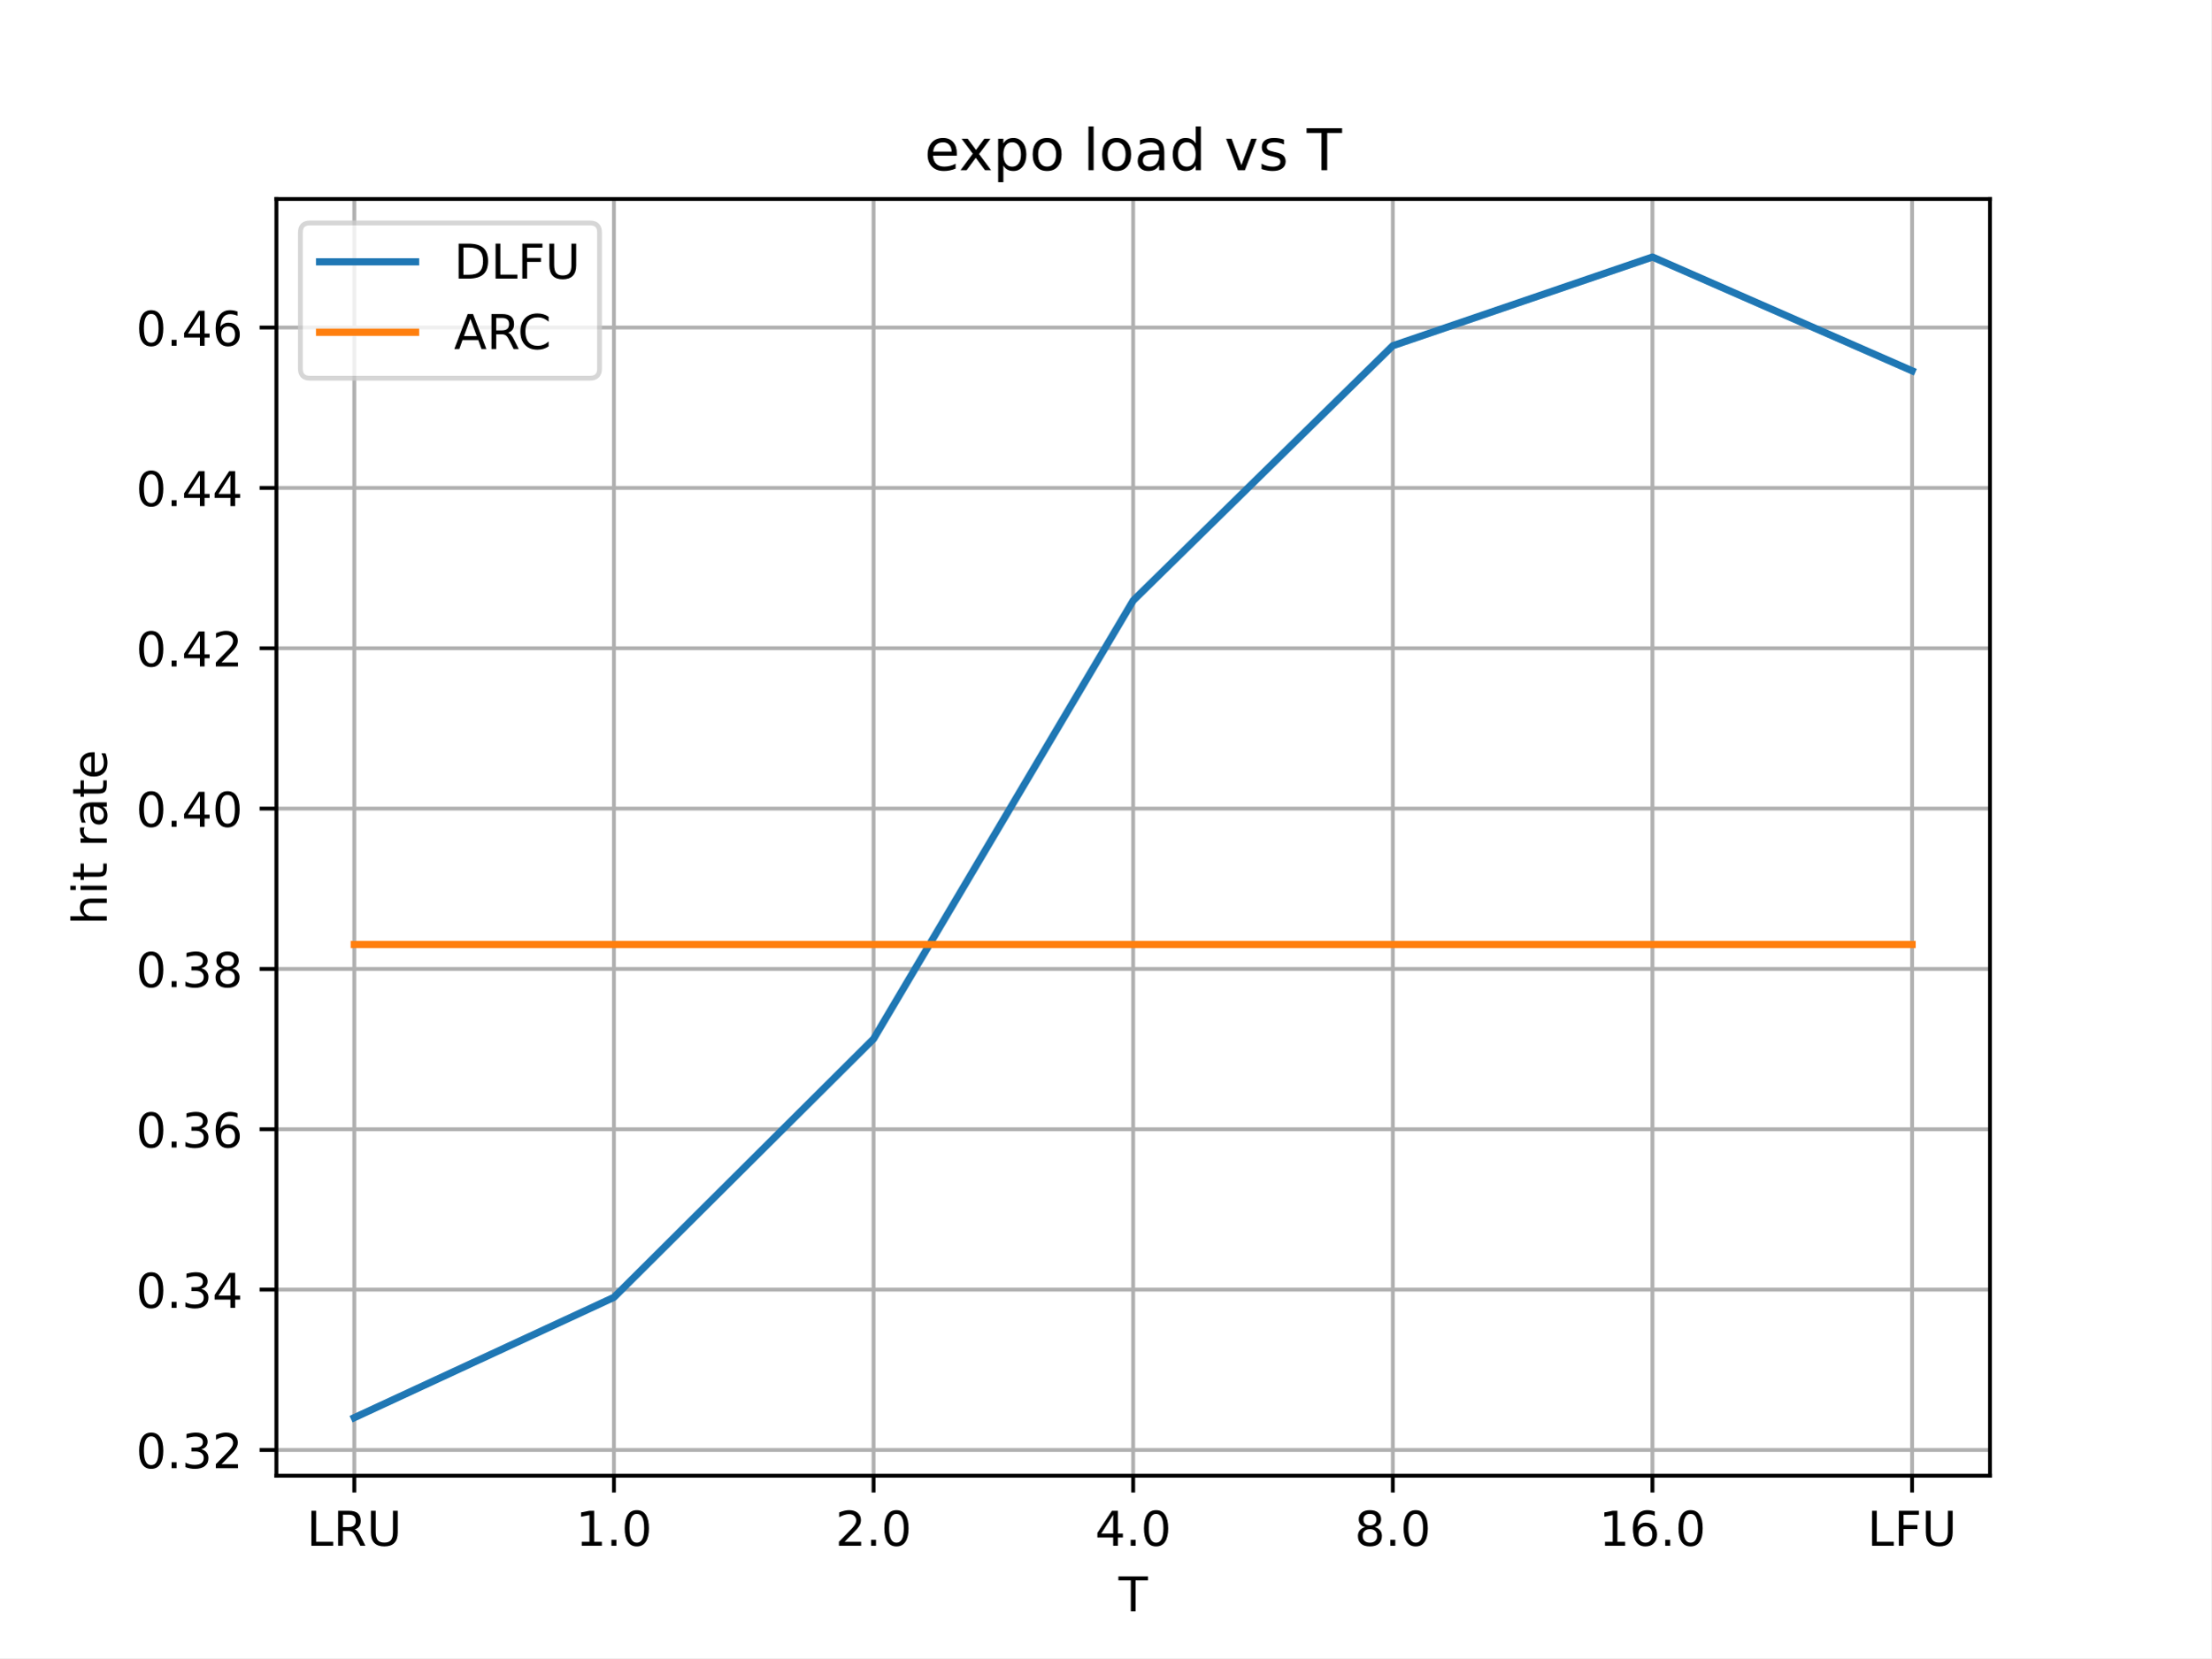
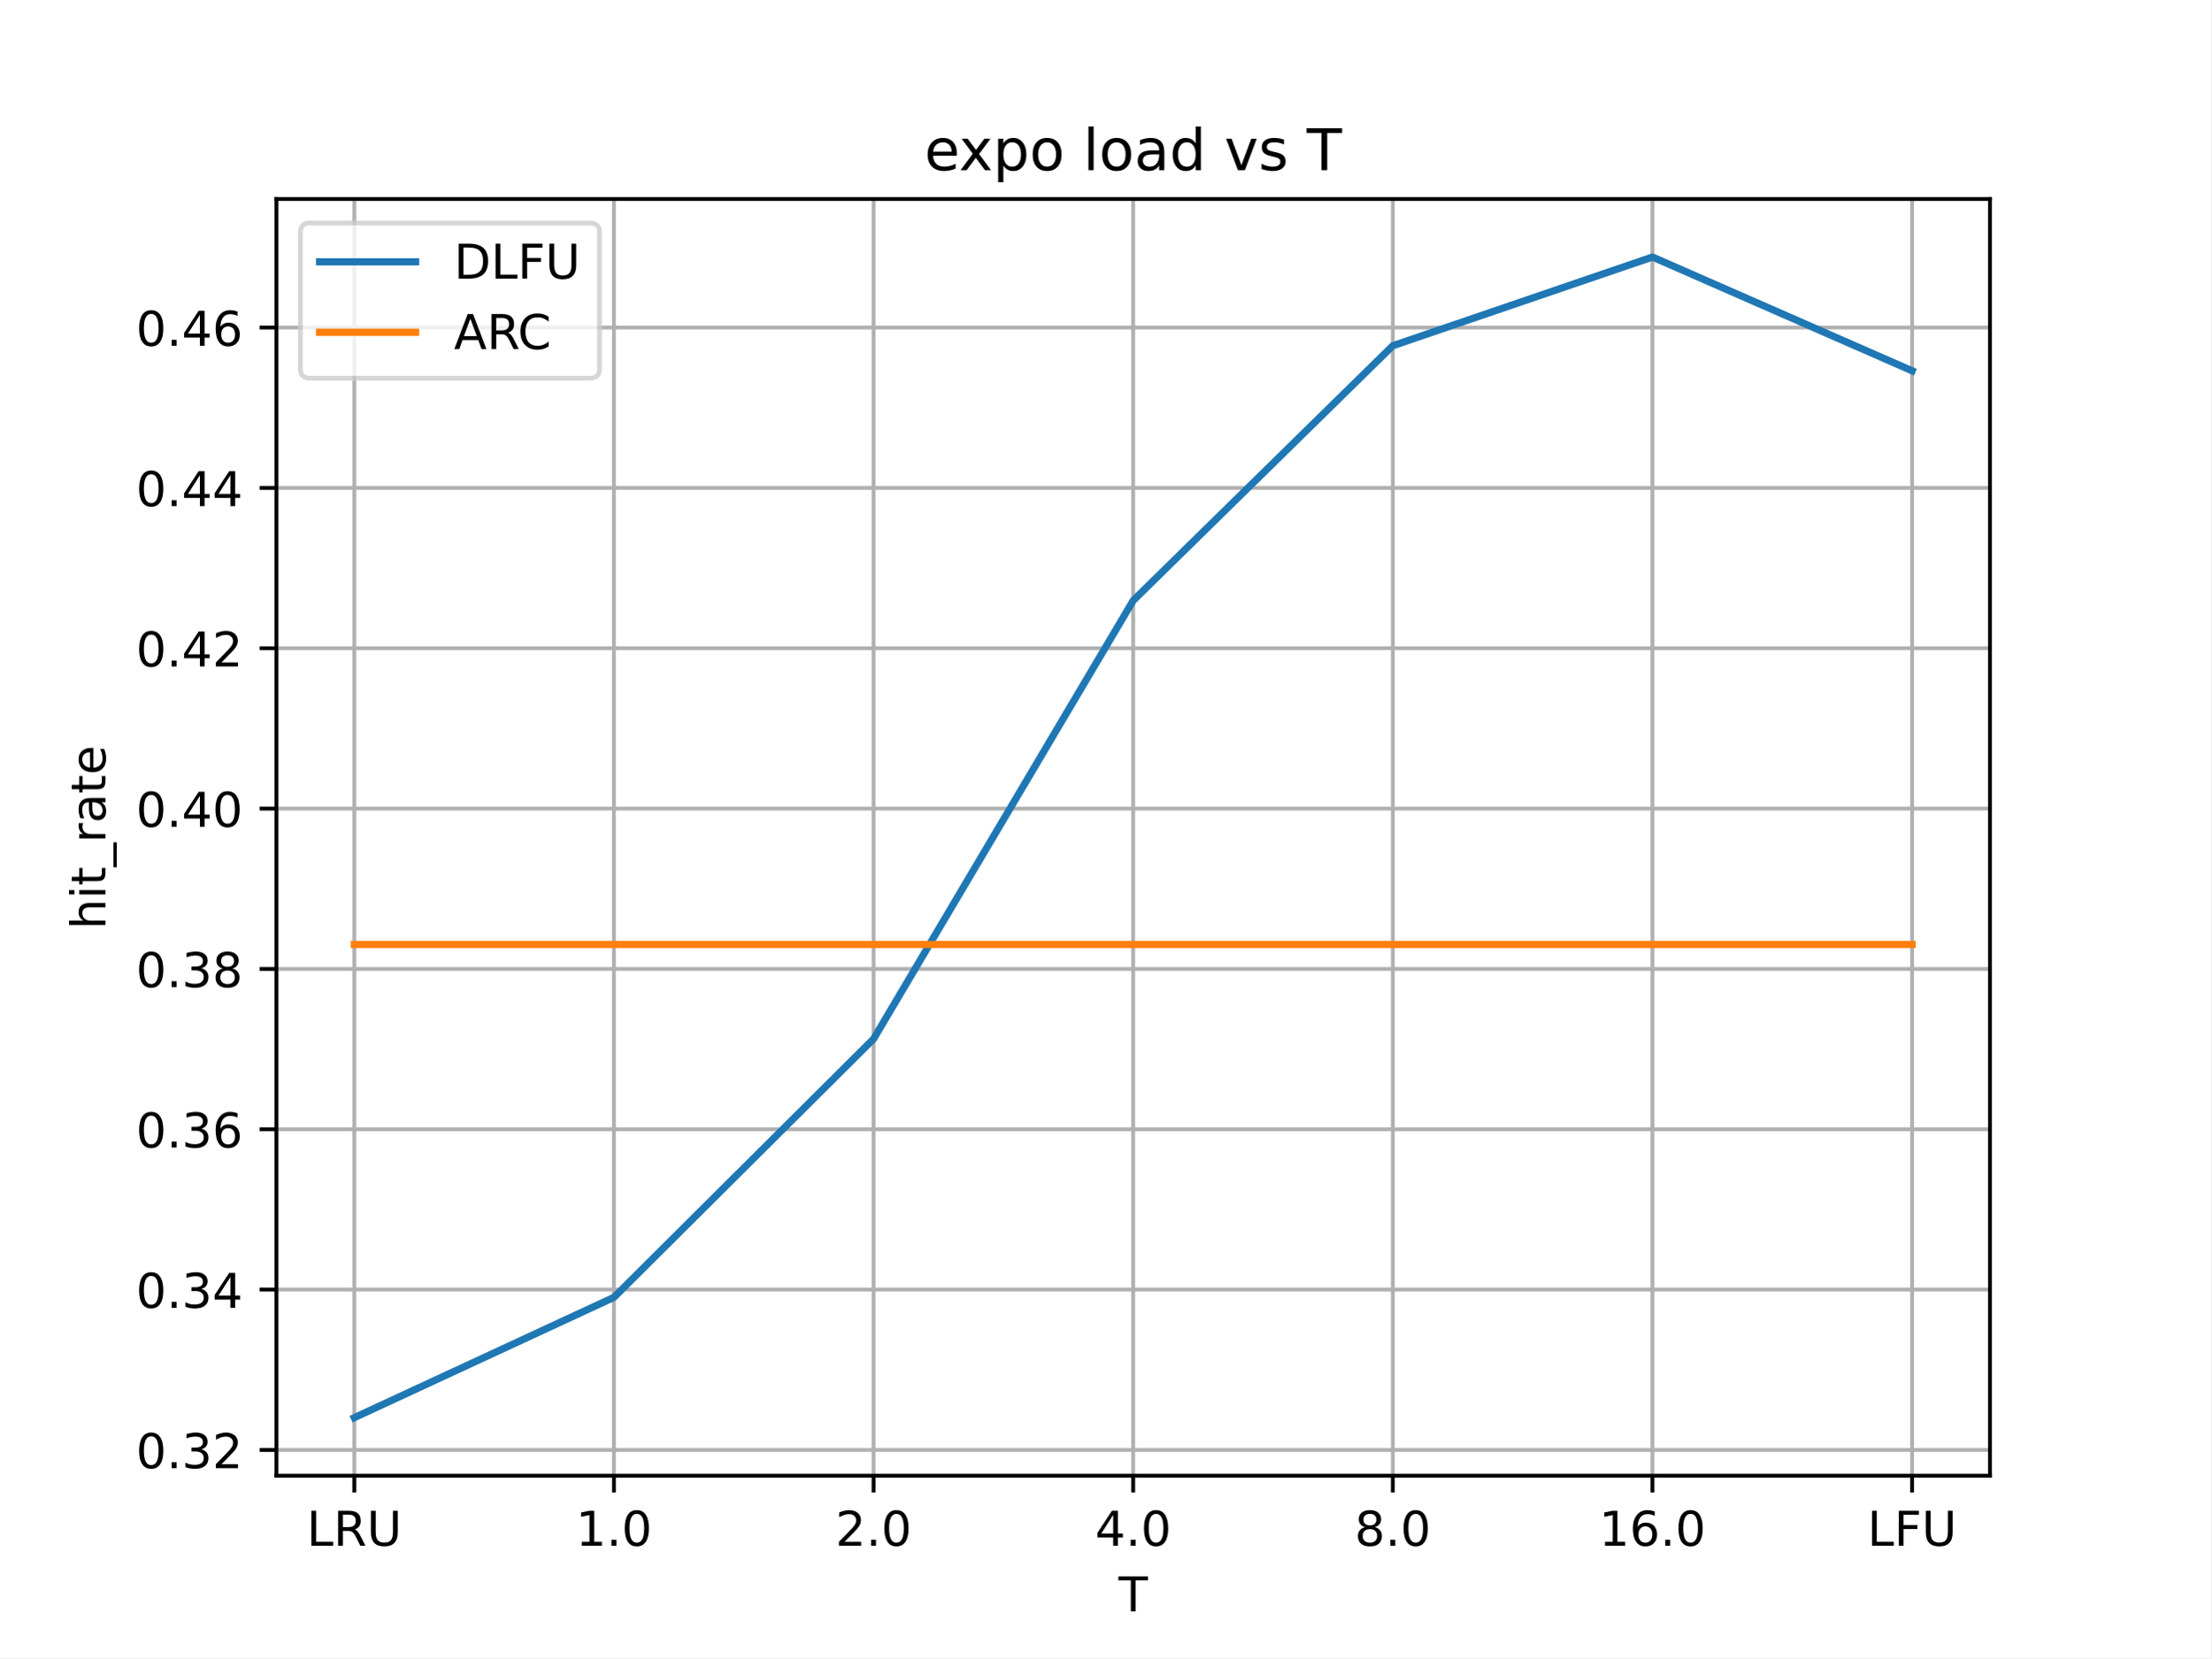
<svg xmlns="http://www.w3.org/2000/svg" xmlns:xlink="http://www.w3.org/1999/xlink" width="460.8pt" height="345.6pt" viewBox="0 0 460.8 345.6" version="1.1">
  <defs>
    <style type="text/css">*{stroke-linejoin: round; stroke-linecap: butt}</style>
  </defs>
  <g id="figure_1">
    <g id="patch_1">
      <path d="M 0 345.6  L 460.8 345.6  L 460.8 0  L 0 0  z " style="fill: #ffffff" />
    </g>
    <g id="axes_1">
      <g id="patch_2">
        <path d="M 57.6 307.584  L 414.72 307.584  L 414.72 41.472  L 57.6 41.472  z " style="fill: #ffffff" />
      </g>
      <g id="matplotlib.axis_1">
        <g id="xtick_1">
          <g id="line2d_1">
-             <path d="M 73.833 307.584  L 73.833 41.472  " clip-path="url(#pbc6a8c73d6)" style="fill: none; stroke: #b0b0b0; stroke-width: 0.8; stroke-linecap: square" />
+             <path d="M 73.833 307.584  L 73.833 41.472  " clip-path="url(#pcd85acb5ce)" style="fill: none; stroke: #b0b0b0; stroke-width: 0.8; stroke-linecap: square" />
          </g>
          <g id="line2d_2">
            <defs>
-               <path id="me3aba60e42" d="M 0 0  L 0 3.5  " style="stroke: #000000; stroke-width: 0.8" />
-             </defs>
-             <g>
-               <use xlink:href="#me3aba60e42" x="73.833" y="307.584" style="stroke: #000000; stroke-width: 0.8" />
+               <path id="m2037c013ec" d="M 0 0  L 0 3.5  " style="stroke: #000000; stroke-width: 0.8" />
+             </defs>
+             <g>
+               <use xlink:href="#m2037c013ec" x="73.833" y="307.584" style="stroke: #000000; stroke-width: 0.8" />
            </g>
          </g>
          <g id="text_1">
            <g transform="translate(63.9132 322.1824) scale(0.1 -0.1)">
              <defs>
                <path id="DejaVuSans-4c" d="M 628 4666  L 1259 4666  L 1259 531  L 3531 531  L 3531 0  L 628 0  L 628 4666  z " transform="scale(0.015625)" />
                <path id="DejaVuSans-52" d="M 2841 2188  Q 3044 2119 3236 1894  Q 3428 1669 3622 1275  L 4263 0  L 3584 0  L 2988 1197  Q 2756 1666 2539 1819  Q 2322 1972 1947 1972  L 1259 1972  L 1259 0  L 628 0  L 628 4666  L 2053 4666  Q 2853 4666 3247 4331  Q 3641 3997 3641 3322  Q 3641 2881 3436 2590  Q 3231 2300 2841 2188  z M 1259 4147  L 1259 2491  L 2053 2491  Q 2509 2491 2742 2702  Q 2975 2913 2975 3322  Q 2975 3731 2742 3939  Q 2509 4147 2053 4147  L 1259 4147  z " transform="scale(0.015625)" />
                <path id="DejaVuSans-55" d="M 556 4666  L 1191 4666  L 1191 1831  Q 1191 1081 1462 751  Q 1734 422 2344 422  Q 2950 422 3222 751  Q 3494 1081 3494 1831  L 3494 4666  L 4128 4666  L 4128 1753  Q 4128 841 3676 375  Q 3225 -91 2344 -91  Q 1459 -91 1007 375  Q 556 841 556 1753  L 556 4666  z " transform="scale(0.015625)" />
              </defs>
              <use xlink:href="#DejaVuSans-4c" />
              <use xlink:href="#DejaVuSans-52" x="55.713" />
              <use xlink:href="#DejaVuSans-55" x="125.195" />
            </g>
          </g>
        </g>
        <g id="xtick_2">
          <g id="line2d_3">
-             <path d="M 127.942 307.584  L 127.942 41.472  " clip-path="url(#pbc6a8c73d6)" style="fill: none; stroke: #b0b0b0; stroke-width: 0.8; stroke-linecap: square" />
+             <path d="M 127.942 307.584  L 127.942 41.472  " clip-path="url(#pcd85acb5ce)" style="fill: none; stroke: #b0b0b0; stroke-width: 0.8; stroke-linecap: square" />
          </g>
          <g id="line2d_4">
            <g>
-               <use xlink:href="#me3aba60e42" x="127.942" y="307.584" style="stroke: #000000; stroke-width: 0.8" />
+               <use xlink:href="#m2037c013ec" x="127.942" y="307.584" style="stroke: #000000; stroke-width: 0.8" />
            </g>
          </g>
          <g id="text_2">
            <g transform="translate(119.9903 322.1824) scale(0.1 -0.1)">
              <defs>
                <path id="DejaVuSans-31" d="M 794 531  L 1825 531  L 1825 4091  L 703 3866  L 703 4441  L 1819 4666  L 2450 4666  L 2450 531  L 3481 531  L 3481 0  L 794 0  L 794 531  z " transform="scale(0.015625)" />
                <path id="DejaVuSans-2e" d="M 684 794  L 1344 794  L 1344 0  L 684 0  L 684 794  z " transform="scale(0.015625)" />
                <path id="DejaVuSans-30" d="M 2034 4250  Q 1547 4250 1301 3770  Q 1056 3291 1056 2328  Q 1056 1369 1301 889  Q 1547 409 2034 409  Q 2525 409 2770 889  Q 3016 1369 3016 2328  Q 3016 3291 2770 3770  Q 2525 4250 2034 4250  z M 2034 4750  Q 2819 4750 3233 4129  Q 3647 3509 3647 2328  Q 3647 1150 3233 529  Q 2819 -91 2034 -91  Q 1250 -91 836 529  Q 422 1150 422 2328  Q 422 3509 836 4129  Q 1250 4750 2034 4750  z " transform="scale(0.015625)" />
              </defs>
              <use xlink:href="#DejaVuSans-31" />
              <use xlink:href="#DejaVuSans-2e" x="63.623" />
              <use xlink:href="#DejaVuSans-30" x="95.41" />
            </g>
          </g>
        </g>
        <g id="xtick_3">
          <g id="line2d_5">
-             <path d="M 182.051 307.584  L 182.051 41.472  " clip-path="url(#pbc6a8c73d6)" style="fill: none; stroke: #b0b0b0; stroke-width: 0.8; stroke-linecap: square" />
+             <path d="M 182.051 307.584  L 182.051 41.472  " clip-path="url(#pcd85acb5ce)" style="fill: none; stroke: #b0b0b0; stroke-width: 0.8; stroke-linecap: square" />
          </g>
          <g id="line2d_6">
            <g>
-               <use xlink:href="#me3aba60e42" x="182.051" y="307.584" style="stroke: #000000; stroke-width: 0.8" />
+               <use xlink:href="#m2037c013ec" x="182.051" y="307.584" style="stroke: #000000; stroke-width: 0.8" />
            </g>
          </g>
          <g id="text_3">
            <g transform="translate(174.0993 322.1824) scale(0.1 -0.1)">
              <defs>
                <path id="DejaVuSans-32" d="M 1228 531  L 3431 531  L 3431 0  L 469 0  L 469 531  Q 828 903 1448 1529  Q 2069 2156 2228 2338  Q 2531 2678 2651 2914  Q 2772 3150 2772 3378  Q 2772 3750 2511 3984  Q 2250 4219 1831 4219  Q 1534 4219 1204 4116  Q 875 4013 500 3803  L 500 4441  Q 881 4594 1212 4672  Q 1544 4750 1819 4750  Q 2544 4750 2975 4387  Q 3406 4025 3406 3419  Q 3406 3131 3298 2873  Q 3191 2616 2906 2266  Q 2828 2175 2409 1742  Q 1991 1309 1228 531  z " transform="scale(0.015625)" />
              </defs>
              <use xlink:href="#DejaVuSans-32" />
              <use xlink:href="#DejaVuSans-2e" x="63.623" />
              <use xlink:href="#DejaVuSans-30" x="95.41" />
            </g>
          </g>
        </g>
        <g id="xtick_4">
          <g id="line2d_7">
-             <path d="M 236.16 307.584  L 236.16 41.472  " clip-path="url(#pbc6a8c73d6)" style="fill: none; stroke: #b0b0b0; stroke-width: 0.8; stroke-linecap: square" />
+             <path d="M 236.16 307.584  L 236.16 41.472  " clip-path="url(#pcd85acb5ce)" style="fill: none; stroke: #b0b0b0; stroke-width: 0.8; stroke-linecap: square" />
          </g>
          <g id="line2d_8">
            <g>
-               <use xlink:href="#me3aba60e42" x="236.16" y="307.584" style="stroke: #000000; stroke-width: 0.8" />
+               <use xlink:href="#m2037c013ec" x="236.16" y="307.584" style="stroke: #000000; stroke-width: 0.8" />
            </g>
          </g>
          <g id="text_4">
            <g transform="translate(228.2084 322.1824) scale(0.1 -0.1)">
              <defs>
                <path id="DejaVuSans-34" d="M 2419 4116  L 825 1625  L 2419 1625  L 2419 4116  z M 2253 4666  L 3047 4666  L 3047 1625  L 3713 1625  L 3713 1100  L 3047 1100  L 3047 0  L 2419 0  L 2419 1100  L 313 1100  L 313 1709  L 2253 4666  z " transform="scale(0.015625)" />
              </defs>
              <use xlink:href="#DejaVuSans-34" />
              <use xlink:href="#DejaVuSans-2e" x="63.623" />
              <use xlink:href="#DejaVuSans-30" x="95.41" />
            </g>
          </g>
        </g>
        <g id="xtick_5">
          <g id="line2d_9">
-             <path d="M 290.269 307.584  L 290.269 41.472  " clip-path="url(#pbc6a8c73d6)" style="fill: none; stroke: #b0b0b0; stroke-width: 0.8; stroke-linecap: square" />
+             <path d="M 290.269 307.584  L 290.269 41.472  " clip-path="url(#pcd85acb5ce)" style="fill: none; stroke: #b0b0b0; stroke-width: 0.8; stroke-linecap: square" />
          </g>
          <g id="line2d_10">
            <g>
-               <use xlink:href="#me3aba60e42" x="290.269" y="307.584" style="stroke: #000000; stroke-width: 0.8" />
+               <use xlink:href="#m2037c013ec" x="290.269" y="307.584" style="stroke: #000000; stroke-width: 0.8" />
            </g>
          </g>
          <g id="text_5">
            <g transform="translate(282.3175 322.1824) scale(0.1 -0.1)">
              <defs>
                <path id="DejaVuSans-38" d="M 2034 2216  Q 1584 2216 1326 1975  Q 1069 1734 1069 1313  Q 1069 891 1326 650  Q 1584 409 2034 409  Q 2484 409 2743 651  Q 3003 894 3003 1313  Q 3003 1734 2745 1975  Q 2488 2216 2034 2216  z M 1403 2484  Q 997 2584 770 2862  Q 544 3141 544 3541  Q 544 4100 942 4425  Q 1341 4750 2034 4750  Q 2731 4750 3128 4425  Q 3525 4100 3525 3541  Q 3525 3141 3298 2862  Q 3072 2584 2669 2484  Q 3125 2378 3379 2068  Q 3634 1759 3634 1313  Q 3634 634 3220 271  Q 2806 -91 2034 -91  Q 1263 -91 848 271  Q 434 634 434 1313  Q 434 1759 690 2068  Q 947 2378 1403 2484  z M 1172 3481  Q 1172 3119 1398 2916  Q 1625 2713 2034 2713  Q 2441 2713 2670 2916  Q 2900 3119 2900 3481  Q 2900 3844 2670 4047  Q 2441 4250 2034 4250  Q 1625 4250 1398 4047  Q 1172 3844 1172 3481  z " transform="scale(0.015625)" />
              </defs>
              <use xlink:href="#DejaVuSans-38" />
              <use xlink:href="#DejaVuSans-2e" x="63.623" />
              <use xlink:href="#DejaVuSans-30" x="95.41" />
            </g>
          </g>
        </g>
        <g id="xtick_6">
          <g id="line2d_11">
-             <path d="M 344.378 307.584  L 344.378 41.472  " clip-path="url(#pbc6a8c73d6)" style="fill: none; stroke: #b0b0b0; stroke-width: 0.8; stroke-linecap: square" />
+             <path d="M 344.378 307.584  L 344.378 41.472  " clip-path="url(#pcd85acb5ce)" style="fill: none; stroke: #b0b0b0; stroke-width: 0.8; stroke-linecap: square" />
          </g>
          <g id="line2d_12">
            <g>
-               <use xlink:href="#me3aba60e42" x="344.378" y="307.584" style="stroke: #000000; stroke-width: 0.8" />
+               <use xlink:href="#m2037c013ec" x="344.378" y="307.584" style="stroke: #000000; stroke-width: 0.8" />
            </g>
          </g>
          <g id="text_6">
            <g transform="translate(333.2454 322.1824) scale(0.1 -0.1)">
              <defs>
                <path id="DejaVuSans-36" d="M 2113 2584  Q 1688 2584 1439 2293  Q 1191 2003 1191 1497  Q 1191 994 1439 701  Q 1688 409 2113 409  Q 2538 409 2786 701  Q 3034 994 3034 1497  Q 3034 2003 2786 2293  Q 2538 2584 2113 2584  z M 3366 4563  L 3366 3988  Q 3128 4100 2886 4159  Q 2644 4219 2406 4219  Q 1781 4219 1451 3797  Q 1122 3375 1075 2522  Q 1259 2794 1537 2939  Q 1816 3084 2150 3084  Q 2853 3084 3261 2657  Q 3669 2231 3669 1497  Q 3669 778 3244 343  Q 2819 -91 2113 -91  Q 1303 -91 875 529  Q 447 1150 447 2328  Q 447 3434 972 4092  Q 1497 4750 2381 4750  Q 2619 4750 2861 4703  Q 3103 4656 3366 4563  z " transform="scale(0.015625)" />
              </defs>
              <use xlink:href="#DejaVuSans-31" />
              <use xlink:href="#DejaVuSans-36" x="63.623" />
              <use xlink:href="#DejaVuSans-2e" x="127.246" />
              <use xlink:href="#DejaVuSans-30" x="159.033" />
            </g>
          </g>
        </g>
        <g id="xtick_7">
          <g id="line2d_13">
-             <path d="M 398.487 307.584  L 398.487 41.472  " clip-path="url(#pbc6a8c73d6)" style="fill: none; stroke: #b0b0b0; stroke-width: 0.8; stroke-linecap: square" />
+             <path d="M 398.487 307.584  L 398.487 41.472  " clip-path="url(#pcd85acb5ce)" style="fill: none; stroke: #b0b0b0; stroke-width: 0.8; stroke-linecap: square" />
          </g>
          <g id="line2d_14">
            <g>
-               <use xlink:href="#me3aba60e42" x="398.487" y="307.584" style="stroke: #000000; stroke-width: 0.8" />
+               <use xlink:href="#m2037c013ec" x="398.487" y="307.584" style="stroke: #000000; stroke-width: 0.8" />
            </g>
          </g>
          <g id="text_7">
            <g transform="translate(389.1662 322.1824) scale(0.1 -0.1)">
              <defs>
                <path id="DejaVuSans-46" d="M 628 4666  L 3309 4666  L 3309 4134  L 1259 4134  L 1259 2759  L 3109 2759  L 3109 2228  L 1259 2228  L 1259 0  L 628 0  L 628 4666  z " transform="scale(0.015625)" />
              </defs>
              <use xlink:href="#DejaVuSans-4c" />
              <use xlink:href="#DejaVuSans-46" x="55.713" />
              <use xlink:href="#DejaVuSans-55" x="113.232" />
            </g>
          </g>
        </g>
        <g id="text_8">
          <g transform="translate(233.1061 335.8606) scale(0.1 -0.1)">
            <defs>
              <path id="DejaVuSans-54" d="M -19 4666  L 3928 4666  L 3928 4134  L 2272 4134  L 2272 0  L 1638 0  L 1638 4134  L -19 4134  L -19 4666  z " transform="scale(0.015625)" />
            </defs>
            <use xlink:href="#DejaVuSans-54" />
          </g>
        </g>
      </g>
      <g id="matplotlib.axis_2">
        <g id="ytick_1">
          <g id="line2d_15">
-             <path d="M 57.6 302.219  L 414.72 302.219  " clip-path="url(#pbc6a8c73d6)" style="fill: none; stroke: #b0b0b0; stroke-width: 0.8; stroke-linecap: square" />
+             <path d="M 57.6 302.219  L 414.72 302.219  " clip-path="url(#pcd85acb5ce)" style="fill: none; stroke: #b0b0b0; stroke-width: 0.8; stroke-linecap: square" />
          </g>
          <g id="line2d_16">
            <defs>
-               <path id="m7385e41707" d="M 0 0  L -3.5 0  " style="stroke: #000000; stroke-width: 0.8" />
-             </defs>
-             <g>
-               <use xlink:href="#m7385e41707" x="57.6" y="302.219" style="stroke: #000000; stroke-width: 0.8" />
+               <path id="mc237470978" d="M 0 0  L -3.5 0  " style="stroke: #000000; stroke-width: 0.8" />
+             </defs>
+             <g>
+               <use xlink:href="#mc237470978" x="57.6" y="302.219" style="stroke: #000000; stroke-width: 0.8" />
            </g>
          </g>
          <g id="text_9">
            <g transform="translate(28.33438 306.0184) scale(0.1 -0.1)">
              <defs>
                <path id="DejaVuSans-33" d="M 2597 2516  Q 3050 2419 3304 2112  Q 3559 1806 3559 1356  Q 3559 666 3084 287  Q 2609 -91 1734 -91  Q 1441 -91 1130 -33  Q 819 25 488 141  L 488 750  Q 750 597 1062 519  Q 1375 441 1716 441  Q 2309 441 2620 675  Q 2931 909 2931 1356  Q 2931 1769 2642 2001  Q 2353 2234 1838 2234  L 1294 2234  L 1294 2753  L 1863 2753  Q 2328 2753 2575 2939  Q 2822 3125 2822 3475  Q 2822 3834 2567 4026  Q 2313 4219 1838 4219  Q 1578 4219 1281 4162  Q 984 4106 628 3988  L 628 4550  Q 988 4650 1302 4700  Q 1616 4750 1894 4750  Q 2613 4750 3031 4423  Q 3450 4097 3450 3541  Q 3450 3153 3228 2886  Q 3006 2619 2597 2516  z " transform="scale(0.015625)" />
              </defs>
              <use xlink:href="#DejaVuSans-30" />
              <use xlink:href="#DejaVuSans-2e" x="63.623" />
              <use xlink:href="#DejaVuSans-33" x="95.41" />
              <use xlink:href="#DejaVuSans-32" x="159.033" />
            </g>
          </g>
        </g>
        <g id="ytick_2">
          <g id="line2d_17">
-             <path d="M 57.6 268.797  L 414.72 268.797  " clip-path="url(#pbc6a8c73d6)" style="fill: none; stroke: #b0b0b0; stroke-width: 0.8; stroke-linecap: square" />
+             <path d="M 57.6 268.797  L 414.72 268.797  " clip-path="url(#pcd85acb5ce)" style="fill: none; stroke: #b0b0b0; stroke-width: 0.8; stroke-linecap: square" />
          </g>
          <g id="line2d_18">
            <g>
-               <use xlink:href="#m7385e41707" x="57.6" y="268.797" style="stroke: #000000; stroke-width: 0.8" />
+               <use xlink:href="#mc237470978" x="57.6" y="268.797" style="stroke: #000000; stroke-width: 0.8" />
            </g>
          </g>
          <g id="text_10">
            <g transform="translate(28.33438 272.5966) scale(0.1 -0.1)">
              <use xlink:href="#DejaVuSans-30" />
              <use xlink:href="#DejaVuSans-2e" x="63.623" />
              <use xlink:href="#DejaVuSans-33" x="95.41" />
              <use xlink:href="#DejaVuSans-34" x="159.033" />
            </g>
          </g>
        </g>
        <g id="ytick_3">
          <g id="line2d_19">
-             <path d="M 57.6 235.376  L 414.72 235.376  " clip-path="url(#pbc6a8c73d6)" style="fill: none; stroke: #b0b0b0; stroke-width: 0.8; stroke-linecap: square" />
+             <path d="M 57.6 235.376  L 414.72 235.376  " clip-path="url(#pcd85acb5ce)" style="fill: none; stroke: #b0b0b0; stroke-width: 0.8; stroke-linecap: square" />
          </g>
          <g id="line2d_20">
            <g>
-               <use xlink:href="#m7385e41707" x="57.6" y="235.376" style="stroke: #000000; stroke-width: 0.8" />
+               <use xlink:href="#mc237470978" x="57.6" y="235.376" style="stroke: #000000; stroke-width: 0.8" />
            </g>
          </g>
          <g id="text_11">
            <g transform="translate(28.33438 239.1748) scale(0.1 -0.1)">
              <use xlink:href="#DejaVuSans-30" />
              <use xlink:href="#DejaVuSans-2e" x="63.623" />
              <use xlink:href="#DejaVuSans-33" x="95.41" />
              <use xlink:href="#DejaVuSans-36" x="159.033" />
            </g>
          </g>
        </g>
        <g id="ytick_4">
          <g id="line2d_21">
-             <path d="M 57.6 201.954  L 414.72 201.954  " clip-path="url(#pbc6a8c73d6)" style="fill: none; stroke: #b0b0b0; stroke-width: 0.8; stroke-linecap: square" />
+             <path d="M 57.6 201.954  L 414.72 201.954  " clip-path="url(#pcd85acb5ce)" style="fill: none; stroke: #b0b0b0; stroke-width: 0.8; stroke-linecap: square" />
          </g>
          <g id="line2d_22">
            <g>
-               <use xlink:href="#m7385e41707" x="57.6" y="201.954" style="stroke: #000000; stroke-width: 0.8" />
+               <use xlink:href="#mc237470978" x="57.6" y="201.954" style="stroke: #000000; stroke-width: 0.8" />
            </g>
          </g>
          <g id="text_12">
            <g transform="translate(28.33438 205.753) scale(0.1 -0.1)">
              <use xlink:href="#DejaVuSans-30" />
              <use xlink:href="#DejaVuSans-2e" x="63.623" />
              <use xlink:href="#DejaVuSans-33" x="95.41" />
              <use xlink:href="#DejaVuSans-38" x="159.033" />
            </g>
          </g>
        </g>
        <g id="ytick_5">
          <g id="line2d_23">
-             <path d="M 57.6 168.532  L 414.72 168.532  " clip-path="url(#pbc6a8c73d6)" style="fill: none; stroke: #b0b0b0; stroke-width: 0.8; stroke-linecap: square" />
+             <path d="M 57.6 168.532  L 414.72 168.532  " clip-path="url(#pcd85acb5ce)" style="fill: none; stroke: #b0b0b0; stroke-width: 0.8; stroke-linecap: square" />
          </g>
          <g id="line2d_24">
            <g>
-               <use xlink:href="#m7385e41707" x="57.6" y="168.532" style="stroke: #000000; stroke-width: 0.8" />
+               <use xlink:href="#mc237470978" x="57.6" y="168.532" style="stroke: #000000; stroke-width: 0.8" />
            </g>
          </g>
          <g id="text_13">
            <g transform="translate(28.33438 172.3312) scale(0.1 -0.1)">
              <use xlink:href="#DejaVuSans-30" />
              <use xlink:href="#DejaVuSans-2e" x="63.623" />
              <use xlink:href="#DejaVuSans-34" x="95.41" />
              <use xlink:href="#DejaVuSans-30" x="159.033" />
            </g>
          </g>
        </g>
        <g id="ytick_6">
          <g id="line2d_25">
-             <path d="M 57.6 135.11  L 414.72 135.11  " clip-path="url(#pbc6a8c73d6)" style="fill: none; stroke: #b0b0b0; stroke-width: 0.8; stroke-linecap: square" />
+             <path d="M 57.6 135.11  L 414.72 135.11  " clip-path="url(#pcd85acb5ce)" style="fill: none; stroke: #b0b0b0; stroke-width: 0.8; stroke-linecap: square" />
          </g>
          <g id="line2d_26">
            <g>
-               <use xlink:href="#m7385e41707" x="57.6" y="135.11" style="stroke: #000000; stroke-width: 0.8" />
+               <use xlink:href="#mc237470978" x="57.6" y="135.11" style="stroke: #000000; stroke-width: 0.8" />
            </g>
          </g>
          <g id="text_14">
            <g transform="translate(28.33438 138.9094) scale(0.1 -0.1)">
              <use xlink:href="#DejaVuSans-30" />
              <use xlink:href="#DejaVuSans-2e" x="63.623" />
              <use xlink:href="#DejaVuSans-34" x="95.41" />
              <use xlink:href="#DejaVuSans-32" x="159.033" />
            </g>
          </g>
        </g>
        <g id="ytick_7">
          <g id="line2d_27">
-             <path d="M 57.6 101.688  L 414.72 101.688  " clip-path="url(#pbc6a8c73d6)" style="fill: none; stroke: #b0b0b0; stroke-width: 0.8; stroke-linecap: square" />
+             <path d="M 57.6 101.688  L 414.72 101.688  " clip-path="url(#pcd85acb5ce)" style="fill: none; stroke: #b0b0b0; stroke-width: 0.8; stroke-linecap: square" />
          </g>
          <g id="line2d_28">
            <g>
-               <use xlink:href="#m7385e41707" x="57.6" y="101.688" style="stroke: #000000; stroke-width: 0.8" />
+               <use xlink:href="#mc237470978" x="57.6" y="101.688" style="stroke: #000000; stroke-width: 0.8" />
            </g>
          </g>
          <g id="text_15">
            <g transform="translate(28.33438 105.4876) scale(0.1 -0.1)">
              <use xlink:href="#DejaVuSans-30" />
              <use xlink:href="#DejaVuSans-2e" x="63.623" />
              <use xlink:href="#DejaVuSans-34" x="95.41" />
              <use xlink:href="#DejaVuSans-34" x="159.033" />
            </g>
          </g>
        </g>
        <g id="ytick_8">
          <g id="line2d_29">
-             <path d="M 57.6 68.267  L 414.72 68.267  " clip-path="url(#pbc6a8c73d6)" style="fill: none; stroke: #b0b0b0; stroke-width: 0.8; stroke-linecap: square" />
+             <path d="M 57.6 68.267  L 414.72 68.267  " clip-path="url(#pcd85acb5ce)" style="fill: none; stroke: #b0b0b0; stroke-width: 0.8; stroke-linecap: square" />
          </g>
          <g id="line2d_30">
            <g>
-               <use xlink:href="#m7385e41707" x="57.6" y="68.267" style="stroke: #000000; stroke-width: 0.8" />
+               <use xlink:href="#mc237470978" x="57.6" y="68.267" style="stroke: #000000; stroke-width: 0.8" />
            </g>
          </g>
          <g id="text_16">
            <g transform="translate(28.33438 72.06575) scale(0.1 -0.1)">
              <use xlink:href="#DejaVuSans-30" />
              <use xlink:href="#DejaVuSans-2e" x="63.623" />
              <use xlink:href="#DejaVuSans-34" x="95.41" />
              <use xlink:href="#DejaVuSans-36" x="159.033" />
            </g>
          </g>
        </g>
        <g id="text_17">
-           <g transform="translate(22.25469 192.7913) rotate(-90) scale(0.1 -0.1)">
+           <g transform="translate(21.97656 193.7022) rotate(-90) scale(0.1 -0.1)">
            <defs>
              <path id="DejaVuSans-68" d="M 3513 2113  L 3513 0  L 2938 0  L 2938 2094  Q 2938 2591 2744 2837  Q 2550 3084 2163 3084  Q 1697 3084 1428 2787  Q 1159 2491 1159 1978  L 1159 0  L 581 0  L 581 4863  L 1159 4863  L 1159 2956  Q 1366 3272 1645 3428  Q 1925 3584 2291 3584  Q 2894 3584 3203 3211  Q 3513 2838 3513 2113  z " transform="scale(0.015625)" />
              <path id="DejaVuSans-69" d="M 603 3500  L 1178 3500  L 1178 0  L 603 0  L 603 3500  z M 603 4863  L 1178 4863  L 1178 4134  L 603 4134  L 603 4863  z " transform="scale(0.015625)" />
              <path id="DejaVuSans-74" d="M 1172 4494  L 1172 3500  L 2356 3500  L 2356 3053  L 1172 3053  L 1172 1153  Q 1172 725 1289 603  Q 1406 481 1766 481  L 2356 481  L 2356 0  L 1766 0  Q 1100 0 847 248  Q 594 497 594 1153  L 594 3053  L 172 3053  L 172 3500  L 594 3500  L 594 4494  L 1172 4494  z " transform="scale(0.015625)" />
-               <path id="DejaVuSans-20" transform="scale(0.015625)" />
+               <path id="DejaVuSans-5f" d="M 3263 -1063  L 3263 -1509  L -63 -1509  L -63 -1063  L 3263 -1063  z " transform="scale(0.015625)" />
              <path id="DejaVuSans-72" d="M 2631 2963  Q 2534 3019 2420 3045  Q 2306 3072 2169 3072  Q 1681 3072 1420 2755  Q 1159 2438 1159 1844  L 1159 0  L 581 0  L 581 3500  L 1159 3500  L 1159 2956  Q 1341 3275 1631 3429  Q 1922 3584 2338 3584  Q 2397 3584 2469 3576  Q 2541 3569 2628 3553  L 2631 2963  z " transform="scale(0.015625)" />
              <path id="DejaVuSans-61" d="M 2194 1759  Q 1497 1759 1228 1600  Q 959 1441 959 1056  Q 959 750 1161 570  Q 1363 391 1709 391  Q 2188 391 2477 730  Q 2766 1069 2766 1631  L 2766 1759  L 2194 1759  z M 3341 1997  L 3341 0  L 2766 0  L 2766 531  Q 2569 213 2275 61  Q 1981 -91 1556 -91  Q 1019 -91 701 211  Q 384 513 384 1019  Q 384 1609 779 1909  Q 1175 2209 1959 2209  L 2766 2209  L 2766 2266  Q 2766 2663 2505 2880  Q 2244 3097 1772 3097  Q 1472 3097 1187 3025  Q 903 2953 641 2809  L 641 3341  Q 956 3463 1253 3523  Q 1550 3584 1831 3584  Q 2591 3584 2966 3190  Q 3341 2797 3341 1997  z " transform="scale(0.015625)" />
              <path id="DejaVuSans-65" d="M 3597 1894  L 3597 1613  L 953 1613  Q 991 1019 1311 708  Q 1631 397 2203 397  Q 2534 397 2845 478  Q 3156 559 3463 722  L 3463 178  Q 3153 47 2828 -22  Q 2503 -91 2169 -91  Q 1331 -91 842 396  Q 353 884 353 1716  Q 353 2575 817 3079  Q 1281 3584 2069 3584  Q 2775 3584 3186 3129  Q 3597 2675 3597 1894  z M 3022 2063  Q 3016 2534 2758 2815  Q 2500 3097 2075 3097  Q 1594 3097 1305 2825  Q 1016 2553 972 2059  L 3022 2063  z " transform="scale(0.015625)" />
            </defs>
            <use xlink:href="#DejaVuSans-68" />
            <use xlink:href="#DejaVuSans-69" x="63.379" />
            <use xlink:href="#DejaVuSans-74" x="91.162" />
-             <use xlink:href="#DejaVuSans-20" x="130.371" />
-             <use xlink:href="#DejaVuSans-72" x="162.158" />
-             <use xlink:href="#DejaVuSans-61" x="203.271" />
-             <use xlink:href="#DejaVuSans-74" x="264.551" />
-             <use xlink:href="#DejaVuSans-65" x="303.76" />
+             <use xlink:href="#DejaVuSans-5f" x="130.371" />
+             <use xlink:href="#DejaVuSans-72" x="180.371" />
+             <use xlink:href="#DejaVuSans-61" x="221.484" />
+             <use xlink:href="#DejaVuSans-74" x="282.764" />
+             <use xlink:href="#DejaVuSans-65" x="321.973" />
          </g>
        </g>
      </g>
      <g id="line2d_31">
-         <path d="M 73.833 295.488  L 127.942 270.41  L 182.051 216.544  L 236.16 125.169  L 290.269 72.055  L 344.378 53.568  L 398.487 77.282  " clip-path="url(#pbc6a8c73d6)" style="fill: none; stroke: #1f77b4; stroke-width: 1.5; stroke-linecap: square" />
+         <path d="M 73.833 295.488  L 127.942 270.41  L 182.051 216.544  L 236.16 125.169  L 290.269 72.055  L 344.378 53.568  L 398.487 77.282  " clip-path="url(#pcd85acb5ce)" style="fill: none; stroke: #1f77b4; stroke-width: 1.5; stroke-linecap: square" />
      </g>
      <g id="line2d_32">
-         <path d="M 73.833 196.871  L 127.942 196.871  L 182.051 196.871  L 236.16 196.871  L 290.269 196.871  L 344.378 196.871  L 398.487 196.871  " clip-path="url(#pbc6a8c73d6)" style="fill: none; stroke: #ff7f0e; stroke-width: 1.5; stroke-linecap: square" />
+         <path d="M 73.833 196.871  L 127.942 196.871  L 182.051 196.871  L 236.16 196.871  L 290.269 196.871  L 344.378 196.871  L 398.487 196.871  " clip-path="url(#pcd85acb5ce)" style="fill: none; stroke: #ff7f0e; stroke-width: 1.5; stroke-linecap: square" />
      </g>
      <g id="patch_3">
        <path d="M 57.6 307.584  L 57.6 41.472  " style="fill: none; stroke: #000000; stroke-width: 0.8; stroke-linejoin: miter; stroke-linecap: square" />
      </g>
      <g id="patch_4">
        <path d="M 414.72 307.584  L 414.72 41.472  " style="fill: none; stroke: #000000; stroke-width: 0.8; stroke-linejoin: miter; stroke-linecap: square" />
      </g>
      <g id="patch_5">
        <path d="M 57.6 307.584  L 414.72 307.584  " style="fill: none; stroke: #000000; stroke-width: 0.8; stroke-linejoin: miter; stroke-linecap: square" />
      </g>
      <g id="patch_6">
        <path d="M 57.6 41.472  L 414.72 41.472  " style="fill: none; stroke: #000000; stroke-width: 0.8; stroke-linejoin: miter; stroke-linecap: square" />
      </g>
      <g id="text_18">
        <g transform="translate(192.6553 35.472) scale(0.12 -0.12)">
          <defs>
            <path id="DejaVuSans-78" d="M 3513 3500  L 2247 1797  L 3578 0  L 2900 0  L 1881 1375  L 863 0  L 184 0  L 1544 1831  L 300 3500  L 978 3500  L 1906 2253  L 2834 3500  L 3513 3500  z " transform="scale(0.015625)" />
            <path id="DejaVuSans-70" d="M 1159 525  L 1159 -1331  L 581 -1331  L 581 3500  L 1159 3500  L 1159 2969  Q 1341 3281 1617 3432  Q 1894 3584 2278 3584  Q 2916 3584 3314 3078  Q 3713 2572 3713 1747  Q 3713 922 3314 415  Q 2916 -91 2278 -91  Q 1894 -91 1617 61  Q 1341 213 1159 525  z M 3116 1747  Q 3116 2381 2855 2742  Q 2594 3103 2138 3103  Q 1681 3103 1420 2742  Q 1159 2381 1159 1747  Q 1159 1113 1420 752  Q 1681 391 2138 391  Q 2594 391 2855 752  Q 3116 1113 3116 1747  z " transform="scale(0.015625)" />
            <path id="DejaVuSans-6f" d="M 1959 3097  Q 1497 3097 1228 2736  Q 959 2375 959 1747  Q 959 1119 1226 758  Q 1494 397 1959 397  Q 2419 397 2687 759  Q 2956 1122 2956 1747  Q 2956 2369 2687 2733  Q 2419 3097 1959 3097  z M 1959 3584  Q 2709 3584 3137 3096  Q 3566 2609 3566 1747  Q 3566 888 3137 398  Q 2709 -91 1959 -91  Q 1206 -91 779 398  Q 353 888 353 1747  Q 353 2609 779 3096  Q 1206 3584 1959 3584  z " transform="scale(0.015625)" />
+             <path id="DejaVuSans-20" transform="scale(0.015625)" />
            <path id="DejaVuSans-6c" d="M 603 4863  L 1178 4863  L 1178 0  L 603 0  L 603 4863  z " transform="scale(0.015625)" />
            <path id="DejaVuSans-64" d="M 2906 2969  L 2906 4863  L 3481 4863  L 3481 0  L 2906 0  L 2906 525  Q 2725 213 2448 61  Q 2172 -91 1784 -91  Q 1150 -91 751 415  Q 353 922 353 1747  Q 353 2572 751 3078  Q 1150 3584 1784 3584  Q 2172 3584 2448 3432  Q 2725 3281 2906 2969  z M 947 1747  Q 947 1113 1208 752  Q 1469 391 1925 391  Q 2381 391 2643 752  Q 2906 1113 2906 1747  Q 2906 2381 2643 2742  Q 2381 3103 1925 3103  Q 1469 3103 1208 2742  Q 947 2381 947 1747  z " transform="scale(0.015625)" />
            <path id="DejaVuSans-76" d="M 191 3500  L 800 3500  L 1894 563  L 2988 3500  L 3597 3500  L 2284 0  L 1503 0  L 191 3500  z " transform="scale(0.015625)" />
            <path id="DejaVuSans-73" d="M 2834 3397  L 2834 2853  Q 2591 2978 2328 3040  Q 2066 3103 1784 3103  Q 1356 3103 1142 2972  Q 928 2841 928 2578  Q 928 2378 1081 2264  Q 1234 2150 1697 2047  L 1894 2003  Q 2506 1872 2764 1633  Q 3022 1394 3022 966  Q 3022 478 2636 193  Q 2250 -91 1575 -91  Q 1294 -91 989 -36  Q 684 19 347 128  L 347 722  Q 666 556 975 473  Q 1284 391 1588 391  Q 1994 391 2212 530  Q 2431 669 2431 922  Q 2431 1156 2273 1281  Q 2116 1406 1581 1522  L 1381 1569  Q 847 1681 609 1914  Q 372 2147 372 2553  Q 372 3047 722 3315  Q 1072 3584 1716 3584  Q 2034 3584 2315 3537  Q 2597 3491 2834 3397  z " transform="scale(0.015625)" />
          </defs>
          <use xlink:href="#DejaVuSans-65" />
          <use xlink:href="#DejaVuSans-78" x="59.773" />
          <use xlink:href="#DejaVuSans-70" x="118.953" />
          <use xlink:href="#DejaVuSans-6f" x="182.43" />
          <use xlink:href="#DejaVuSans-20" x="243.611" />
          <use xlink:href="#DejaVuSans-6c" x="275.398" />
          <use xlink:href="#DejaVuSans-6f" x="303.182" />
          <use xlink:href="#DejaVuSans-61" x="364.363" />
          <use xlink:href="#DejaVuSans-64" x="425.643" />
          <use xlink:href="#DejaVuSans-20" x="489.119" />
          <use xlink:href="#DejaVuSans-76" x="520.906" />
          <use xlink:href="#DejaVuSans-73" x="580.086" />
          <use xlink:href="#DejaVuSans-20" x="632.186" />
          <use xlink:href="#DejaVuSans-54" x="663.973" />
        </g>
      </g>
      <g id="legend_1">
        <g id="patch_7">
          <path d="M 64.6 78.828  L 122.942 78.828  Q 124.942 78.828 124.942 76.828  L 124.942 48.472  Q 124.942 46.472 122.942 46.472  L 64.6 46.472  Q 62.6 46.472 62.6 48.472  L 62.6 76.828  Q 62.6 78.828 64.6 78.828  z " style="fill: #ffffff; opacity: 0.8; stroke: #cccccc; stroke-linejoin: miter" />
        </g>
        <g id="line2d_33">
          <path d="M 66.6 54.57  L 76.6 54.57  L 86.6 54.57  " style="fill: none; stroke: #1f77b4; stroke-width: 1.5; stroke-linecap: square" />
        </g>
        <g id="text_19">
          <g transform="translate(94.6 58.07044) scale(0.1 -0.1)">
            <defs>
              <path id="DejaVuSans-44" d="M 1259 4147  L 1259 519  L 2022 519  Q 2988 519 3436 956  Q 3884 1394 3884 2338  Q 3884 3275 3436 3711  Q 2988 4147 2022 4147  L 1259 4147  z M 628 4666  L 1925 4666  Q 3281 4666 3915 4102  Q 4550 3538 4550 2338  Q 4550 1131 3912 565  Q 3275 0 1925 0  L 628 0  L 628 4666  z " transform="scale(0.015625)" />
            </defs>
            <use xlink:href="#DejaVuSans-44" />
            <use xlink:href="#DejaVuSans-4c" x="77.002" />
            <use xlink:href="#DejaVuSans-46" x="132.715" />
            <use xlink:href="#DejaVuSans-55" x="190.234" />
          </g>
        </g>
        <g id="line2d_34">
          <path d="M 66.6 69.249  L 76.6 69.249  L 86.6 69.249  " style="fill: none; stroke: #ff7f0e; stroke-width: 1.5; stroke-linecap: square" />
        </g>
        <g id="text_20">
          <g transform="translate(94.6 72.74856) scale(0.1 -0.1)">
            <defs>
              <path id="DejaVuSans-41" d="M 2188 4044  L 1331 1722  L 3047 1722  L 2188 4044  z M 1831 4666  L 2547 4666  L 4325 0  L 3669 0  L 3244 1197  L 1141 1197  L 716 0  L 50 0  L 1831 4666  z " transform="scale(0.015625)" />
              <path id="DejaVuSans-43" d="M 4122 4306  L 4122 3641  Q 3803 3938 3442 4084  Q 3081 4231 2675 4231  Q 1875 4231 1450 3742  Q 1025 3253 1025 2328  Q 1025 1406 1450 917  Q 1875 428 2675 428  Q 3081 428 3442 575  Q 3803 722 4122 1019  L 4122 359  Q 3791 134 3420 21  Q 3050 -91 2638 -91  Q 1578 -91 968 557  Q 359 1206 359 2328  Q 359 3453 968 4101  Q 1578 4750 2638 4750  Q 3056 4750 3426 4639  Q 3797 4528 4122 4306  z " transform="scale(0.015625)" />
            </defs>
            <use xlink:href="#DejaVuSans-41" />
            <use xlink:href="#DejaVuSans-52" x="68.408" />
            <use xlink:href="#DejaVuSans-43" x="132.891" />
          </g>
        </g>
      </g>
    </g>
  </g>
  <defs>
-     <clipPath id="pbc6a8c73d6">
+     <clipPath id="pcd85acb5ce">
      <rect x="57.6" y="41.472" width="357.12" height="266.112" />
    </clipPath>
  </defs>
</svg>
